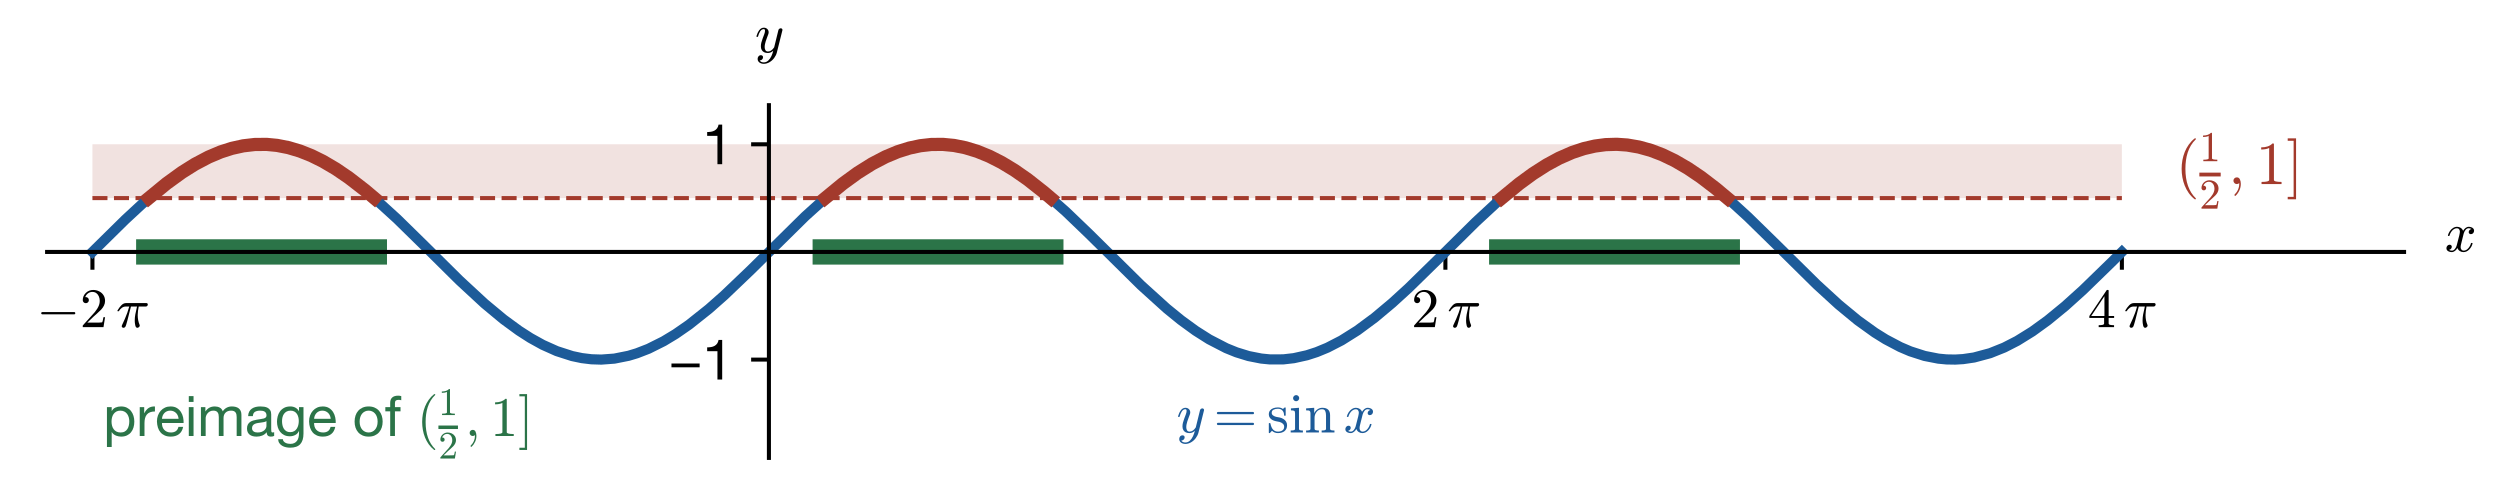
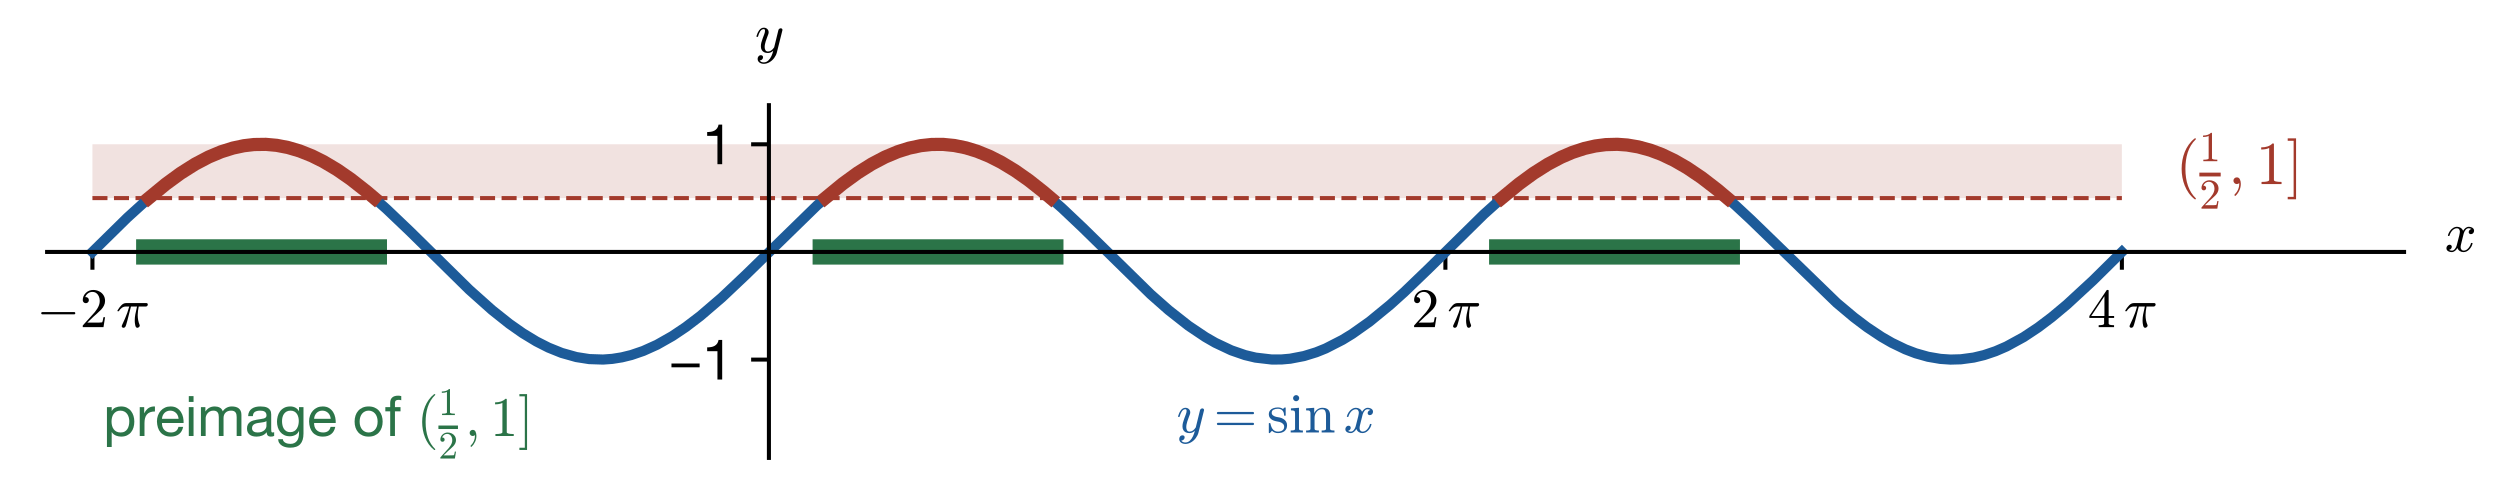
<svg xmlns="http://www.w3.org/2000/svg" xmlns:xlink="http://www.w3.org/1999/xlink" width="492.237pt" height="97.653pt" viewBox="0 0 492.237 97.653" version="1.1">
  <defs>
    <style type="text/css">*{stroke-linejoin: round; stroke-linecap: butt}</style>
  </defs>
  <g id="figure_1">
    <g id="patch_1">
      <path d="M 0 97.653  L 492.237 97.653  L 492.237 0  L 0 0  L 0 97.653  z " style="fill: none" />
    </g>
    <g id="axes_1">
      <g id="patch_2">
        <path d="M 9.276 90.158  L 473.347 90.158  L 473.347 20.711  L 9.276 20.711  L 9.276 90.158  z " style="fill: none" />
      </g>
      <g id="patch_3">
-         <path d="M 18.2 39.005  L 417.786 39.005  L 417.786 28.406  L 18.2 28.406  z " clip-path="url(#pe012f1b1fb)" style="fill: #a33a2c; opacity: 0.15" />
+         <path d="M 18.2 39.005  L 417.786 39.005  L 417.786 28.406  L 18.2 28.406  z " clip-path="url(#p0f7e127f84)" style="fill: #a33a2c; opacity: 0.15" />
      </g>
      <g id="matplotlib.axis_1">
        <g id="xtick_1">
          <g id="line2d_1">
            <defs>
-               <path id="me3ce6267ca" d="M 0 0  L 0 3.5  " style="stroke: #000000; stroke-width: 0.8" />
-             </defs>
-             <g>
-               <use xlink:href="#me3ce6267ca" x="18.2" y="49.605" style="stroke: #000000; stroke-width: 0.8" />
+               <path id="m90240d2b84" d="M 0 0  L 0 3.5  " style="stroke: #000000; stroke-width: 0.8" />
+             </defs>
+             <g>
+               <use xlink:href="#m90240d2b84" x="18.2" y="49.605" style="stroke: #000000; stroke-width: 0.8" />
            </g>
          </g>
          <g id="text_1">
            <g transform="translate(7.2 64.45951) scale(0.11 -0.11)">
              <defs>
                <path id="Cmsy10-a1" d="M 653 1472  Q 600 1472 565 1512  Q 531 1553 531 1600  Q 531 1647 565 1687  Q 600 1728 653 1728  L 4325 1728  Q 4375 1728 4408 1687  Q 4441 1647 4441 1600  Q 4441 1553 4408 1512  Q 4375 1472 4325 1472  L 653 1472  z " transform="scale(0.015625)" />
                <path id="Cmr10-32" d="M 319 0  L 319 172  Q 319 188 331 206  L 1325 1306  Q 1550 1550 1690 1715  Q 1831 1881 1968 2097  Q 2106 2313 2186 2536  Q 2266 2759 2266 3009  Q 2266 3272 2169 3511  Q 2072 3750 1880 3894  Q 1688 4038 1416 4038  Q 1138 4038 916 3870  Q 694 3703 603 3438  Q 628 3444 672 3444  Q 816 3444 917 3347  Q 1019 3250 1019 3097  Q 1019 2950 917 2848  Q 816 2747 672 2747  Q 522 2747 420 2851  Q 319 2956 319 3097  Q 319 3338 409 3548  Q 500 3759 670 3923  Q 841 4088 1055 4175  Q 1269 4263 1509 4263  Q 1875 4263 2190 4108  Q 2506 3953 2690 3670  Q 2875 3388 2875 3009  Q 2875 2731 2753 2481  Q 2631 2231 2440 2026  Q 2250 1822 1953 1562  Q 1656 1303 1563 1216  L 838 519  L 1453 519  Q 1906 519 2211 526  Q 2516 534 2534 550  Q 2609 631 2688 1141  L 2875 1141  L 2694 0  L 319 0  z " transform="scale(0.015625)" />
                <path id="Cmmi10-bc" d="M 647 109  Q 647 144 672 213  Q 850 584 1004 942  Q 1159 1300 1282 1639  Q 1406 1978 1509 2363  L 1100 2363  Q 866 2363 662 2216  Q 459 2069 325 1844  Q 313 1819 288 1819  L 213 1819  Q 153 1819 153 1881  Q 153 1894 166 1919  Q 375 2275 614 2517  Q 853 2759 1153 2759  L 3475 2759  Q 3541 2759 3587 2715  Q 3634 2672 3634 2597  Q 3634 2503 3567 2433  Q 3500 2363 3406 2363  L 2591 2363  Q 2488 1859 2478 1381  Q 2478 766 2694 269  Q 2713 231 2713 191  Q 2713 122 2672 62  Q 2631 3 2567 -34  Q 2503 -72 2431 -72  Q 2263 -72 2200 203  Q 2138 478 2138 738  Q 2138 1103 2200 1442  Q 2263 1781 2400 2363  L 1703 2363  Q 1197 313 1094 103  Q 1003 -72 844 -72  Q 766 -72 706 -20  Q 647 31 647 109  z " transform="scale(0.015625)" />
              </defs>
              <use xlink:href="#Cmsy10-a1" transform="translate(0 0.390625)" />
              <use xlink:href="#Cmr10-32" transform="translate(77.68555 0.390625)" />
              <use xlink:href="#Cmmi10-bc" transform="translate(142.318 0.390625)" />
            </g>
          </g>
        </g>
        <g id="xtick_2">
          <g id="line2d_2">
            <g>
-               <use xlink:href="#me3ce6267ca" x="151.395" y="49.605" style="stroke: #000000; stroke-width: 0.8" />
+               <use xlink:href="#m90240d2b84" x="151.395" y="49.605" style="stroke: #000000; stroke-width: 0.8" />
            </g>
          </g>
        </g>
        <g id="xtick_3">
          <g id="line2d_3">
            <g>
-               <use xlink:href="#me3ce6267ca" x="284.591" y="49.605" style="stroke: #000000; stroke-width: 0.8" />
+               <use xlink:href="#m90240d2b84" x="284.591" y="49.605" style="stroke: #000000; stroke-width: 0.8" />
            </g>
          </g>
          <g id="text_2">
            <g transform="translate(277.8805 64.45951) scale(0.11 -0.11)">
              <use xlink:href="#Cmr10-32" transform="translate(0 0.390625)" />
              <use xlink:href="#Cmmi10-bc" transform="translate(64.63245 0.390625)" />
            </g>
          </g>
        </g>
        <g id="xtick_4">
          <g id="line2d_4">
            <g>
-               <use xlink:href="#me3ce6267ca" x="417.786" y="49.605" style="stroke: #000000; stroke-width: 0.8" />
+               <use xlink:href="#m90240d2b84" x="417.786" y="49.605" style="stroke: #000000; stroke-width: 0.8" />
            </g>
          </g>
          <g id="text_3">
            <g transform="translate(411.0758 64.45951) scale(0.11 -0.11)">
              <defs>
                <path id="Cmr10-34" d="M 178 1056  L 178 1281  L 2156 4231  Q 2178 4263 2222 4263  L 2316 4263  Q 2388 4263 2388 4191  L 2388 1281  L 3016 1281  L 3016 1056  L 2388 1056  L 2388 428  Q 2388 297 2575 261  Q 2763 225 3009 225  L 3009 0  L 1247 0  L 1247 225  Q 1494 225 1681 261  Q 1869 297 1869 428  L 1869 1056  L 178 1056  z M 391 1281  L 1906 1281  L 1906 3547  L 391 1281  z " transform="scale(0.015625)" />
              </defs>
              <use xlink:href="#Cmr10-34" transform="translate(0 0.390625)" />
              <use xlink:href="#Cmmi10-bc" transform="translate(64.63245 0.390625)" />
            </g>
          </g>
        </g>
        <g id="text_4">
          <g transform="translate(481.3473 49.60482) scale(0.11 -0.11)">
            <defs>
              <path id="Cmmi10-78" d="M 500 184  Q 613 97 819 97  Q 1019 97 1172 289  Q 1325 481 1381 709  L 1672 1844  Q 1741 2153 1741 2266  Q 1741 2425 1652 2544  Q 1563 2663 1403 2663  Q 1200 2663 1022 2536  Q 844 2409 722 2214  Q 600 2019 550 1819  Q 538 1778 500 1778  L 422 1778  Q 372 1778 372 1838  L 372 1856  Q 434 2094 584 2320  Q 734 2547 951 2687  Q 1169 2828 1416 2828  Q 1650 2828 1839 2703  Q 2028 2578 2106 2363  Q 2216 2559 2386 2693  Q 2556 2828 2759 2828  Q 2897 2828 3040 2779  Q 3184 2731 3275 2631  Q 3366 2531 3366 2381  Q 3366 2219 3261 2101  Q 3156 1984 2994 1984  Q 2891 1984 2822 2050  Q 2753 2116 2753 2216  Q 2753 2350 2845 2451  Q 2938 2553 3066 2572  Q 2950 2663 2747 2663  Q 2541 2663 2389 2472  Q 2238 2281 2175 2047  L 1894 916  Q 1825 659 1825 494  Q 1825 331 1917 214  Q 2009 97 2163 97  Q 2463 97 2698 361  Q 2934 625 3009 941  Q 3022 978 3059 978  L 3138 978  Q 3163 978 3178 961  Q 3194 944 3194 922  Q 3194 916 3188 903  Q 3097 522 2806 225  Q 2516 -72 2150 -72  Q 1916 -72 1727 54  Q 1538 181 1459 397  Q 1359 209 1182 68  Q 1006 -72 806 -72  Q 669 -72 523 -23  Q 378 25 287 125  Q 197 225 197 378  Q 197 528 301 651  Q 406 775 563 775  Q 669 775 741 711  Q 813 647 813 544  Q 813 409 723 309  Q 634 209 500 184  z " transform="scale(0.015625)" />
            </defs>
            <use xlink:href="#Cmmi10-78" transform="translate(0 0.8125)" />
          </g>
        </g>
      </g>
      <g id="matplotlib.axis_2">
        <g id="ytick_1">
          <g id="line2d_5">
            <defs>
-               <path id="m7e2bcb11ca" d="M 0 0  L -3.5 0  " style="stroke: #000000; stroke-width: 0.8" />
-             </defs>
-             <g>
-               <use xlink:href="#m7e2bcb11ca" x="151.395" y="70.804" style="stroke: #000000; stroke-width: 0.8" />
+               <path id="m65bd7ff683" d="M 0 0  L -3.5 0  " style="stroke: #000000; stroke-width: 0.8" />
+             </defs>
+             <g>
+               <use xlink:href="#m65bd7ff683" x="151.395" y="70.804" style="stroke: #000000; stroke-width: 0.8" />
            </g>
          </g>
          <g id="text_5">
            <g transform="translate(131.6799 74.73085) scale(0.11 -0.11)">
              <defs>
                <path id="HelveticaNeue-2212" d="M 307 1837  L 307 1402  L 3533 1402  L 3533 1837  L 307 1837  z " transform="scale(0.015625)" />
                <path id="HelveticaNeue-31" d="M 2278 0  L 2278 4538  L 1862 4538  Q 1818 4282 1696 4115  Q 1574 3949 1398 3853  Q 1222 3757 1004 3721  Q 787 3686 557 3686  L 557 3251  L 1734 3251  L 1734 0  L 2278 0  z " transform="scale(0.015625)" />
              </defs>
              <use xlink:href="#HelveticaNeue-2212" />
              <use xlink:href="#HelveticaNeue-31" transform="translate(59.99999 0)" />
            </g>
          </g>
        </g>
        <g id="ytick_2">
          <g id="line2d_6">
            <g>
-               <use xlink:href="#m7e2bcb11ca" x="151.395" y="28.406" style="stroke: #000000; stroke-width: 0.8" />
+               <use xlink:href="#m65bd7ff683" x="151.395" y="28.406" style="stroke: #000000; stroke-width: 0.8" />
            </g>
          </g>
          <g id="text_6">
            <g transform="translate(138.2799 32.33348) scale(0.11 -0.11)">
              <use xlink:href="#HelveticaNeue-31" />
            </g>
          </g>
        </g>
        <g id="text_7">
          <g transform="translate(148.6453 10.40102) scale(0.11 -0.11)">
            <defs>
              <path id="Cmmi10-79" d="M 538 -916  Q 672 -1147 1006 -1147  Q 1309 -1147 1531 -934  Q 1753 -722 1889 -420  Q 2025 -119 2100 197  Q 1816 -72 1484 -72  Q 1231 -72 1053 15  Q 875 103 776 276  Q 678 450 678 697  Q 678 906 734 1126  Q 791 1347 892 1617  Q 994 1888 1069 2088  Q 1153 2322 1153 2472  Q 1153 2663 1013 2663  Q 759 2663 595 2402  Q 431 2141 353 1819  Q 341 1778 300 1778  L 225 1778  Q 172 1778 172 1838  L 172 1856  Q 275 2238 487 2533  Q 700 2828 1025 2828  Q 1253 2828 1411 2678  Q 1569 2528 1569 2297  Q 1569 2178 1516 2047  Q 1488 1969 1388 1706  Q 1288 1444 1234 1272  Q 1181 1100 1147 934  Q 1113 769 1113 603  Q 1113 391 1203 244  Q 1294 97 1491 97  Q 1888 97 2203 581  L 2688 2553  Q 2709 2638 2787 2698  Q 2866 2759 2956 2759  Q 3034 2759 3092 2709  Q 3150 2659 3150 2578  Q 3150 2541 3144 2528  L 2509 -19  Q 2425 -347 2200 -647  Q 1975 -947 1658 -1130  Q 1341 -1313 997 -1313  Q 831 -1313 668 -1248  Q 506 -1184 406 -1056  Q 306 -928 306 -756  Q 306 -581 409 -453  Q 513 -325 684 -325  Q 788 -325 858 -389  Q 928 -453 928 -556  Q 928 -703 818 -812  Q 709 -922 563 -922  Q 556 -919 550 -917  Q 544 -916 538 -916  z " transform="scale(0.015625)" />
            </defs>
            <use xlink:href="#Cmmi10-79" transform="translate(0 0.8125)" />
          </g>
        </g>
      </g>
      <g id="line2d_7">
-         <path d="M 18.2 39.005  L 417.786 39.005  " clip-path="url(#pe012f1b1fb)" style="fill: none; stroke-dasharray: 2.96,1.28; stroke-dashoffset: 0; stroke: #a33a2c; stroke-width: 0.8" />
+         <path d="M 18.2 39.005  L 417.786 39.005  " clip-path="url(#p0f7e127f84)" style="fill: none; stroke-dasharray: 2.96,1.28; stroke-dashoffset: 0; stroke: #a33a2c; stroke-width: 0.8" />
      </g>
      <g id="line2d_8">
-         <path d="M 18.2 49.605  L 24.642 43.262  L 27.972 40.175  L 32.618 36.273  L 36.246 33.661  L 38.748 32.127  L 41.67 30.644  L 44.395 29.585  L 46.35 29.028  L 48.338 28.641  L 50.769 28.419  L 53.332 28.485  L 55.888 28.859  L 57.493 29.248  L 60.199 30.166  L 63.066 31.485  L 66.657 33.599  L 69.512 35.61  L 73.556 38.883  L 78.175 43.09  L 83.577 48.385  L 90.464 55.204  L 95.405 59.775  L 99.148 62.884  L 102.174 65.099  L 104.44 66.555  L 106.871 67.9  L 109.633 69.136  L 112.659 70.11  L 114.57 70.511  L 116.458 70.74  L 118.391 70.801  L 120.968 70.609  L 123.759 70.052  L 125.4 69.558  L 127.689 68.67  L 130.665 67.185  L 133.012 65.769  L 135.681 63.919  L 139.562 60.833  L 142.562 58.185  L 147.803 53.18  L 158.542 42.592  L 162.899 38.658  L 166.556 35.704  L 169.944 33.334  L 173.218 31.437  L 175.945 30.186  L 178.097 29.424  L 181.046 28.719  L 183.874 28.422  L 186.4 28.475  L 188.429 28.734  L 190.675 29.244  L 193.602 30.25  L 196.463 31.59  L 199.244 33.206  L 202.776 35.662  L 205.751 38.032  L 209.879 41.688  L 214.409 46.038  L 224.675 56.177  L 229.719 60.742  L 232.53 63.029  L 235.406 65.124  L 238.077 66.817  L 241.444 68.557  L 243.449 69.369  L 245.843 70.107  L 248.342 70.599  L 250.048 70.767  L 252.684 70.758  L 254.748 70.522  L 257.327 69.95  L 259.246 69.329  L 261.369 68.453  L 264.136 67.03  L 267.252 65.074  L 270.671 62.545  L 274.124 59.651  L 277.318 56.736  L 283.817 50.378  L 290.588 43.687  L 294.832 39.757  L 298.327 36.809  L 300.989 34.794  L 304.223 32.661  L 306.165 31.566  L 308.697 30.368  L 310.901 29.548  L 313.242 28.913  L 315.904 28.499  L 318.18 28.408  L 320.426 28.558  L 323.124 29.049  L 325.792 29.862  L 328.503 31.008  L 331.119 32.402  L 334.345 34.479  L 337.456 36.813  L 340.54 39.399  L 344.147 42.693  L 349.947 48.365  L 357.702 56.017  L 362.038 59.987  L 365.794 63.082  L 369.149 65.493  L 371.275 66.818  L 374.141 68.329  L 376.131 69.178  L 378.933 70.08  L 381.659 70.615  L 383.265 70.768  L 384.973 70.798  L 386.522 70.706  L 388.682 70.39  L 391.839 69.541  L 394.613 68.431  L 397.177 67.117  L 400.171 65.261  L 403.164 63.094  L 406.617 60.264  L 410.113 57.111  L 415.937 51.451  L 417.786 49.605  L 417.786 49.605  " clip-path="url(#pe012f1b1fb)" style="fill: none; stroke: #1d5b99; stroke-width: 2; stroke-linecap: square" />
+         <path d="M 18.2 49.605  L 25.073 42.852  L 29.504 38.829  L 33.085 35.913  L 36.666 33.387  L 39.279 31.832  L 42.44 30.313  L 44.675 29.495  L 46.95 28.892  L 49.473 28.503  L 51.829 28.409  L 53.994 28.553  L 56.768 29.058  L 59.57 29.924  L 61.385 30.67  L 64.551 32.299  L 67.139 33.918  L 70.019 35.995  L 73.063 38.46  L 76.08 41.131  L 80.708 45.541  L 92.398 57.043  L 96.882 61.046  L 100.279 63.746  L 102.917 65.597  L 105.614 67.234  L 108.003 68.446  L 110.588 69.488  L 113.479 70.303  L 116.022 70.702  L 118.734 70.794  L 120.553 70.661  L 122.444 70.359  L 124.313 69.899  L 126.66 69.097  L 129.36 67.881  L 132.386 66.167  L 135.016 64.402  L 137.878 62.225  L 142.11 58.596  L 146.851 54.114  L 160.884 40.43  L 164.687 37.167  L 168.132 34.553  L 170.984 32.687  L 173.857 31.117  L 176.287 30.051  L 178.576 29.283  L 181.095 28.711  L 183.387 28.446  L 186.023 28.448  L 187.729 28.623  L 190.182 29.112  L 191.806 29.588  L 194.782 30.761  L 197.461 32.136  L 200.059 33.735  L 203.522 36.232  L 206.064 38.296  L 209.126 40.994  L 213.166 44.819  L 226.574 57.954  L 230.09 61.056  L 234.013 64.143  L 237.338 66.374  L 239.279 67.49  L 242.431 68.978  L 245.144 69.918  L 247.222 70.414  L 250.385 70.784  L 252.298 70.78  L 254.04 70.626  L 256.746 70.106  L 259.153 69.363  L 261.021 68.61  L 264.336 66.915  L 266.25 65.742  L 269.671 63.323  L 273.724 60.002  L 276.496 57.504  L 281.218 52.963  L 292.16 42.196  L 296.396 38.4  L 298.925 36.338  L 302.217 33.941  L 305.002 32.204  L 307.031 31.127  L 310.202 29.785  L 312.647 29.051  L 315.347 28.558  L 317.285 28.415  L 319.097 28.441  L 322.336 28.871  L 324.909 29.558  L 328.047 30.794  L 330.013 31.779  L 332.957 33.539  L 336.269 35.887  L 338.965 38.048  L 341.696 40.427  L 344.729 43.246  L 361.653 59.65  L 365.042 62.493  L 367.601 64.426  L 370.469 66.335  L 372.504 67.506  L 375.148 68.78  L 377.18 69.557  L 379.616 70.246  L 382.054 70.664  L 384.04 70.799  L 386.09 70.743  L 388.594 70.407  L 390.644 69.916  L 392.908 69.153  L 395.06 68.221  L 398.442 66.374  L 401.304 64.475  L 403.966 62.466  L 406.97 59.957  L 412.091 55.231  L 417.786 49.605  L 417.786 49.605  " clip-path="url(#p0f7e127f84)" style="fill: none; stroke: #1d5b99; stroke-width: 2; stroke-linecap: square" />
      </g>
      <g id="line2d_9">
-         <path d="M 29.3 49.605  L 73.698 49.605  " clip-path="url(#pe012f1b1fb)" style="fill: none; stroke: #2b7448; stroke-width: 5; stroke-linecap: square" />
+         <path d="M 29.3 49.605  L 73.698 49.605  " clip-path="url(#p0f7e127f84)" style="fill: none; stroke: #2b7448; stroke-width: 5; stroke-linecap: square" />
      </g>
      <g id="line2d_10">
-         <path d="M 29.3 39.005  L 32.793 36.138  L 35.823 33.943  L 38.381 32.337  L 41.076 30.917  L 43.456 29.914  L 45.647 29.209  L 47.892 28.712  L 50.19 28.447  L 52.516 28.431  L 54.548 28.625  L 56.793 29.064  L 59.081 29.748  L 61.315 30.639  L 63.553 31.742  L 66.145 33.268  L 68.682 34.997  L 71.821 37.424  L 73.698 39.005  L 73.698 39.005  " clip-path="url(#pe012f1b1fb)" style="fill: none; stroke: #a33a2c; stroke-width: 2.6; stroke-linecap: square" />
+         <path d="M 29.3 39.005  L 32.631 36.263  L 35.542 34.134  L 38.414 32.318  L 41.091 30.91  L 43.535 29.885  L 45.87 29.149  L 48.015 28.692  L 50.024 28.457  L 52.34 28.423  L 54.484 28.616  L 56.702 29.042  L 59.019 29.726  L 61.424 30.687  L 63.654 31.797  L 66.384 33.421  L 69.063 35.276  L 72.204 37.739  L 73.698 39.005  L 73.698 39.005  " clip-path="url(#p0f7e127f84)" style="fill: none; stroke: #a33a2c; stroke-width: 2.6; stroke-linecap: square" />
      </g>
      <g id="line2d_11">
-         <path d="M 162.495 49.605  L 206.893 49.605  " clip-path="url(#pe012f1b1fb)" style="fill: none; stroke: #2b7448; stroke-width: 5; stroke-linecap: square" />
+         <path d="M 162.495 49.605  L 206.893 49.605  " clip-path="url(#p0f7e127f84)" style="fill: none; stroke: #2b7448; stroke-width: 5; stroke-linecap: square" />
      </g>
      <g id="line2d_12">
-         <path d="M 162.495 39.005  L 165.943 36.172  L 168.874 34.04  L 171.712 32.259  L 174.36 30.876  L 176.759 29.874  L 179.06 29.15  L 181.208 28.692  L 183.37 28.447  L 185.646 28.428  L 187.849 28.64  L 190.11 29.094  L 192.425 29.8  L 194.824 30.781  L 197.223 32.002  L 199.707 33.504  L 202.324 35.324  L 205.581 37.89  L 206.893 39.005  L 206.893 39.005  " clip-path="url(#pe012f1b1fb)" style="fill: none; stroke: #a33a2c; stroke-width: 2.6; stroke-linecap: square" />
+         <path d="M 162.495 39.005  L 165.919 36.191  L 168.876 34.039  L 171.619 32.312  L 174.241 30.932  L 176.752 29.877  L 178.989 29.169  L 181.294 28.678  L 183.457 28.442  L 185.693 28.43  L 187.909 28.65  L 190.186 29.113  L 192.391 29.788  L 194.853 30.794  L 197.156 31.965  L 199.851 33.598  L 202.568 35.505  L 205.448 37.78  L 206.893 39.005  L 206.893 39.005  " clip-path="url(#p0f7e127f84)" style="fill: none; stroke: #a33a2c; stroke-width: 2.6; stroke-linecap: square" />
      </g>
      <g id="line2d_13">
-         <path d="M 295.69 49.605  L 340.089 49.605  " clip-path="url(#pe012f1b1fb)" style="fill: none; stroke: #2b7448; stroke-width: 5; stroke-linecap: square" />
+         <path d="M 295.69 49.605  L 340.089 49.605  " clip-path="url(#p0f7e127f84)" style="fill: none; stroke: #2b7448; stroke-width: 5; stroke-linecap: square" />
      </g>
      <g id="line2d_14">
-         <path d="M 295.69 39.005  L 299.104 36.199  L 301.827 34.206  L 304.535 32.475  L 306.984 31.15  L 309.57 30.018  L 311.846 29.262  L 314.021 28.758  L 316.138 28.478  L 318.32 28.411  L 320.384 28.553  L 322.691 28.948  L 325.044 29.602  L 327.302 30.462  L 329.731 31.628  L 332.344 33.146  L 334.885 34.862  L 337.781 37.074  L 340.089 39.005  L 340.089 39.005  " clip-path="url(#pe012f1b1fb)" style="fill: none; stroke: #a33a2c; stroke-width: 2.6; stroke-linecap: square" />
+         <path d="M 295.69 39.005  L 299.042 36.247  L 301.906 34.151  L 304.743 32.353  L 307.371 30.963  L 309.57 30.018  L 311.968 29.228  L 314.106 28.743  L 316.162 28.476  L 318.453 28.414  L 320.381 28.552  L 322.576 28.922  L 324.965 29.576  L 327.185 30.412  L 329.65 31.586  L 332.169 33.037  L 335.047 34.979  L 338.08 37.316  L 340.089 39.005  L 340.089 39.005  " clip-path="url(#p0f7e127f84)" style="fill: none; stroke: #a33a2c; stroke-width: 2.6; stroke-linecap: square" />
      </g>
      <g id="patch_4">
        <path d="M 151.395 90.158  L 151.395 20.711  " style="fill: none; stroke: #000000; stroke-width: 0.8; stroke-linejoin: miter; stroke-linecap: square" />
      </g>
      <g id="patch_5">
        <path d="M 9.276 49.605  L 473.347 49.605  " style="fill: none; stroke: #000000; stroke-width: 0.8; stroke-linejoin: miter; stroke-linecap: square" />
      </g>
      <g id="text_8">
        <g style="fill: #a33a2c" transform="translate(428.3851 36.34581) scale(0.12 -0.12)">
          <defs>
            <path id="Cmr10-28" d="M 1984 -1588  Q 1628 -1306 1370 -942  Q 1113 -578 948 -165  Q 784 247 703 697  Q 622 1147 622 1600  Q 622 2059 703 2509  Q 784 2959 951 3375  Q 1119 3791 1378 4153  Q 1638 4516 1984 4788  Q 1984 4800 2016 4800  L 2075 4800  Q 2094 4800 2109 4783  Q 2125 4766 2125 4744  Q 2125 4716 2113 4703  Q 1800 4397 1592 4047  Q 1384 3697 1257 3301  Q 1131 2906 1075 2482  Q 1019 2059 1019 1600  Q 1019 -434 2106 -1491  Q 2125 -1509 2125 -1544  Q 2125 -1559 2108 -1579  Q 2091 -1600 2075 -1600  L 2016 -1600  Q 1984 -1600 1984 -1588  z " transform="scale(0.015625)" />
            <path id="Cmr10-31" d="M 594 0  L 594 225  Q 1394 225 1394 428  L 1394 3788  Q 1063 3628 556 3628  L 556 3853  Q 1341 3853 1741 4263  L 1831 4263  Q 1853 4263 1873 4245  Q 1894 4228 1894 4206  L 1894 428  Q 1894 225 2694 225  L 2694 0  L 594 0  z " transform="scale(0.015625)" />
            <path id="Cmmi10-3b" d="M 634 -1153  Q 634 -1125 659 -1100  Q 891 -878 1019 -587  Q 1147 -297 1147 25  L 1147 103  Q 1044 0 891 0  Q 744 0 641 103  Q 538 206 538 353  Q 538 503 641 603  Q 744 703 891 703  Q 1119 703 1216 492  Q 1313 281 1313 25  Q 1313 -331 1170 -651  Q 1028 -972 769 -1228  Q 744 -1241 728 -1241  Q 697 -1241 665 -1212  Q 634 -1184 634 -1153  z " transform="scale(0.015625)" />
            <path id="Cmr10-5d" d="M 141 -1600  L 141 -1344  L 763 -1344  L 763 4544  L 141 4544  L 141 4800  L 1019 4800  L 1019 -1600  L 141 -1600  z " transform="scale(0.015625)" />
          </defs>
          <use xlink:href="#Cmr10-28" transform="translate(0 0.873437)" />
          <use xlink:href="#Cmr10-31" transform="translate(38.81836 38.37344) scale(0.7)" />
          <use xlink:href="#Cmr10-32" transform="translate(38.81836 -39.50312) scale(0.7)" />
          <use xlink:href="#Cmmi10-3b" transform="translate(86.31836 0.873437)" />
          <use xlink:href="#Cmr10-31" transform="translate(131.5625 0.873437)" />
          <use xlink:href="#Cmr10-5d" transform="translate(181.5625 0.873437)" />
          <path d="M 38.818 13.373  L 38.818 19.623  L 73.818 19.623  L 73.818 13.373  L 38.818 13.373  z " />
        </g>
      </g>
      <g id="text_9">
        <g style="fill: #2b7448" transform="translate(20.31987 85.94271) scale(0.11 -0.11)">
          <defs>
            <path id="HelveticaNeue-70" d="M 429 3309  L 429 -1261  L 973 -1261  L 973 442  L 986 442  Q 1075 294 1206 195  Q 1338 96 1485 38  Q 1632 -19 1782 -44  Q 1933 -70 2054 -70  Q 2432 -70 2717 64  Q 3002 198 3190 432  Q 3379 666 3472 979  Q 3565 1293 3565 1645  Q 3565 1997 3469 2310  Q 3373 2624 3184 2864  Q 2995 3104 2710 3245  Q 2426 3386 2042 3386  Q 1696 3386 1408 3261  Q 1120 3136 986 2861  L 973 2861  L 973 3309  L 429 3309  z M 2989 1683  Q 2989 1440 2937 1209  Q 2886 979 2771 800  Q 2656 621 2467 512  Q 2278 403 1997 403  Q 1715 403 1516 508  Q 1318 614 1193 787  Q 1069 960 1011 1187  Q 954 1414 954 1658  Q 954 1888 1008 2112  Q 1062 2336 1184 2512  Q 1306 2688 1498 2797  Q 1690 2906 1965 2906  Q 2227 2906 2422 2803  Q 2618 2701 2742 2528  Q 2867 2355 2928 2134  Q 2989 1914 2989 1683  z " transform="scale(0.015625)" />
            <path id="HelveticaNeue-72" d="M 390 3309  L 390 0  L 934 0  L 934 1472  Q 934 1792 998 2038  Q 1062 2285 1203 2457  Q 1344 2630 1574 2720  Q 1805 2810 2131 2810  L 2131 3386  Q 1690 3398 1402 3206  Q 1114 3014 915 2611  L 902 2611  L 902 3309  L 390 3309  z " transform="scale(0.015625)" />
            <path id="HelveticaNeue-65" d="M 2707 1971  L 806 1971  Q 819 2163 889 2332  Q 960 2502 1081 2630  Q 1203 2758 1372 2832  Q 1542 2906 1754 2906  Q 1958 2906 2128 2832  Q 2298 2758 2422 2633  Q 2547 2509 2620 2336  Q 2694 2163 2707 1971  z M 3232 1050  L 2694 1050  Q 2624 723 2403 563  Q 2182 403 1837 403  Q 1568 403 1369 492  Q 1171 582 1043 732  Q 915 883 857 1078  Q 800 1274 806 1491  L 3283 1491  Q 3296 1792 3229 2125  Q 3162 2458 2986 2739  Q 2810 3021 2518 3203  Q 2227 3386 1786 3386  Q 1446 3386 1161 3258  Q 877 3130 669 2899  Q 461 2669 345 2355  Q 230 2042 230 1664  Q 243 1286 342 966  Q 442 646 640 416  Q 838 186 1129 58  Q 1421 -70 1818 -70  Q 2381 -70 2752 211  Q 3123 493 3232 1050  z " transform="scale(0.015625)" />
            <path id="HelveticaNeue-69" d="M 986 3904  L 986 4570  L 442 4570  L 442 3904  L 986 3904  z M 442 3309  L 442 0  L 986 0  L 986 3309  L 442 3309  z " transform="scale(0.015625)" />
            <path id="HelveticaNeue-6d" d="M 410 3309  L 410 0  L 954 0  L 954 2061  Q 954 2157 1002 2301  Q 1050 2445 1155 2579  Q 1261 2714 1430 2810  Q 1600 2906 1837 2906  Q 2022 2906 2140 2851  Q 2259 2797 2329 2697  Q 2400 2598 2429 2464  Q 2458 2330 2458 2170  L 2458 0  L 3002 0  L 3002 2061  Q 3002 2445 3232 2675  Q 3462 2906 3866 2906  Q 4064 2906 4189 2848  Q 4314 2790 4384 2691  Q 4454 2592 4480 2457  Q 4506 2323 4506 2170  L 4506 0  L 5050 0  L 5050 2426  Q 5050 2682 4970 2864  Q 4890 3046 4746 3161  Q 4602 3277 4400 3331  Q 4198 3386 3949 3386  Q 3622 3386 3350 3238  Q 3078 3091 2912 2822  Q 2810 3130 2560 3258  Q 2310 3386 2003 3386  Q 1306 3386 934 2822  L 922 2822  L 922 3309  L 410 3309  z " transform="scale(0.015625)" />
            <path id="HelveticaNeue-61" d="M 3341 13  Q 3200 -70 2950 -70  Q 2739 -70 2614 48  Q 2490 166 2490 435  Q 2266 166 1968 48  Q 1670 -70 1325 -70  Q 1101 -70 899 -19  Q 698 32 550 141  Q 403 250 316 426  Q 230 602 230 851  Q 230 1133 326 1312  Q 422 1491 579 1603  Q 736 1715 937 1772  Q 1139 1830 1350 1869  Q 1574 1914 1776 1936  Q 1978 1958 2131 2000  Q 2285 2042 2374 2122  Q 2464 2202 2464 2355  Q 2464 2534 2397 2643  Q 2330 2752 2224 2809  Q 2118 2867 1987 2886  Q 1856 2906 1728 2906  Q 1382 2906 1152 2774  Q 922 2643 902 2278  L 358 2278  Q 371 2586 486 2797  Q 602 3008 794 3139  Q 986 3270 1232 3328  Q 1478 3386 1760 3386  Q 1984 3386 2205 3354  Q 2426 3322 2605 3222  Q 2784 3123 2893 2944  Q 3002 2765 3002 2477  L 3002 774  Q 3002 582 3024 492  Q 3046 403 3174 403  Q 3245 403 3341 435  L 3341 13  z M 2458 1709  Q 2355 1632 2188 1597  Q 2022 1562 1840 1539  Q 1658 1517 1472 1488  Q 1286 1459 1139 1395  Q 992 1331 899 1212  Q 806 1094 806 890  Q 806 755 860 662  Q 915 570 1001 512  Q 1088 454 1203 428  Q 1318 403 1446 403  Q 1715 403 1907 476  Q 2099 550 2220 662  Q 2342 774 2400 905  Q 2458 1037 2458 1152  L 2458 1709  z " transform="scale(0.015625)" />
            <path id="HelveticaNeue-67" d="M 3264 282  L 3264 3309  L 2752 3309  L 2752 2835  L 2746 2835  Q 2598 3110 2336 3248  Q 2074 3386 1760 3386  Q 1331 3386 1036 3222  Q 742 3059 563 2806  Q 384 2554 307 2243  Q 230 1933 230 1638  Q 230 1299 323 995  Q 416 691 601 464  Q 787 237 1062 102  Q 1338 -32 1709 -32  Q 2029 -32 2313 112  Q 2598 256 2739 563  L 2752 563  L 2752 346  Q 2752 70 2697 -160  Q 2643 -390 2521 -553  Q 2400 -717 2214 -809  Q 2029 -902 1760 -902  Q 1626 -902 1478 -873  Q 1331 -845 1206 -781  Q 1082 -717 995 -614  Q 909 -512 902 -365  L 358 -365  Q 371 -634 499 -819  Q 627 -1005 822 -1120  Q 1018 -1235 1258 -1286  Q 1498 -1338 1728 -1338  Q 2522 -1338 2893 -934  Q 3264 -531 3264 282  z M 1741 442  Q 1472 442 1293 554  Q 1114 666 1005 848  Q 896 1030 851 1254  Q 806 1478 806 1702  Q 806 1939 860 2156  Q 915 2374 1033 2540  Q 1152 2707 1337 2806  Q 1523 2906 1786 2906  Q 2042 2906 2221 2803  Q 2400 2701 2512 2531  Q 2624 2362 2675 2150  Q 2726 1939 2726 1722  Q 2726 1491 2672 1260  Q 2618 1030 2502 848  Q 2387 666 2198 554  Q 2010 442 1741 442  z " transform="scale(0.015625)" />
            <path id="HelveticaNeue-20" transform="scale(0.015625)" />
            <path id="HelveticaNeue-6f" d="M 806 1651  Q 806 1952 886 2185  Q 966 2419 1107 2579  Q 1248 2739 1437 2822  Q 1626 2906 1837 2906  Q 2048 2906 2237 2822  Q 2426 2739 2566 2579  Q 2707 2419 2787 2185  Q 2867 1952 2867 1651  Q 2867 1350 2787 1116  Q 2707 883 2566 726  Q 2426 570 2237 486  Q 2048 403 1837 403  Q 1626 403 1437 486  Q 1248 570 1107 726  Q 966 883 886 1116  Q 806 1350 806 1651  z M 230 1651  Q 230 1286 332 972  Q 435 659 640 425  Q 845 192 1145 61  Q 1446 -70 1837 -70  Q 2234 -70 2531 61  Q 2829 192 3033 425  Q 3238 659 3340 972  Q 3443 1286 3443 1651  Q 3443 2016 3340 2333  Q 3238 2650 3033 2883  Q 2829 3117 2531 3251  Q 2234 3386 1837 3386  Q 1446 3386 1145 3251  Q 845 3117 640 2883  Q 435 2650 332 2333  Q 230 2016 230 1651  z " transform="scale(0.015625)" />
            <path id="HelveticaNeue-66" d="M 634 2829  L 634 0  L 1178 0  L 1178 2829  L 1818 2829  L 1818 3309  L 1178 3309  L 1178 3770  Q 1178 3987 1286 4064  Q 1395 4141 1594 4141  Q 1664 4141 1747 4131  Q 1830 4122 1901 4096  L 1901 4570  Q 1824 4595 1725 4608  Q 1626 4621 1549 4621  Q 1101 4621 867 4413  Q 634 4205 634 3802  L 634 3309  L 77 3309  L 77 2829  L 634 2829  z " transform="scale(0.015625)" />
          </defs>
          <use xlink:href="#HelveticaNeue-70" transform="translate(0 0.873437)" />
          <use xlink:href="#HelveticaNeue-72" transform="translate(59.29999 0.873437)" />
          <use xlink:href="#HelveticaNeue-65" transform="translate(92.59998 0.873437)" />
          <use xlink:href="#HelveticaNeue-69" transform="translate(146.3 0.873437)" />
          <use xlink:href="#HelveticaNeue-6d" transform="translate(168.5 0.873437)" />
          <use xlink:href="#HelveticaNeue-61" transform="translate(253.8 0.873437)" />
          <use xlink:href="#HelveticaNeue-67" transform="translate(307.5 0.873437)" />
          <use xlink:href="#HelveticaNeue-65" transform="translate(364.8999 0.873437)" />
          <use xlink:href="#HelveticaNeue-20" transform="translate(418.5999 0.873437)" />
          <use xlink:href="#HelveticaNeue-6f" transform="translate(446.3999 0.873437)" />
          <use xlink:href="#HelveticaNeue-66" transform="translate(503.7999 0.873437)" />
          <use xlink:href="#HelveticaNeue-20" transform="translate(533.3999 0.873437)" />
          <use xlink:href="#Cmr10-28" transform="translate(561.1999 0.873437)" />
          <use xlink:href="#Cmr10-31" transform="translate(600.0183 38.37344) scale(0.7)" />
          <use xlink:href="#Cmr10-32" transform="translate(600.0183 -39.50312) scale(0.7)" />
          <use xlink:href="#Cmmi10-3b" transform="translate(647.5183 0.873437)" />
          <use xlink:href="#Cmr10-31" transform="translate(692.7624 0.873437)" />
          <use xlink:href="#Cmr10-5d" transform="translate(742.7624 0.873437)" />
          <path d="M 600.018 13.373  L 600.018 19.623  L 635.018 19.623  L 635.018 13.373  L 600.018 13.373  z " />
        </g>
      </g>
      <g id="text_10">
        <g style="fill: #1d5b99" transform="translate(231.6567 85.16379) scale(0.11 -0.11)">
          <defs>
            <path id="Cmr10-3d" d="M 481 850  Q 428 850 393 890  Q 359 931 359 978  Q 359 1031 393 1068  Q 428 1106 481 1106  L 4500 1106  Q 4547 1106 4581 1068  Q 4616 1031 4616 978  Q 4616 931 4581 890  Q 4547 850 4500 850  L 481 850  z M 481 2094  Q 428 2094 393 2131  Q 359 2169 359 2222  Q 359 2269 393 2309  Q 428 2350 481 2350  L 4500 2350  Q 4547 2350 4581 2309  Q 4616 2269 4616 2222  Q 4616 2169 4581 2131  Q 4547 2094 4500 2094  L 481 2094  z " transform="scale(0.015625)" />
            <path id="Cmr10-73" d="M 213 -19  L 213 1025  Q 213 1075 269 1075  L 347 1075  Q 384 1075 397 1025  Q 575 97 1259 97  Q 1563 97 1767 234  Q 1972 372 1972 659  Q 1972 866 1812 1011  Q 1653 1156 1434 1209  L 1006 1294  Q 791 1341 614 1437  Q 438 1534 325 1695  Q 213 1856 213 2069  Q 213 2350 361 2529  Q 509 2709 746 2789  Q 984 2869 1259 2869  Q 1588 2869 1831 2694  L 2016 2853  Q 2016 2869 2047 2869  L 2094 2869  Q 2113 2869 2128 2851  Q 2144 2834 2144 2816  L 2144 1978  Q 2144 1919 2094 1919  L 2016 1919  Q 1959 1919 1959 1978  Q 1959 2313 1773 2516  Q 1588 2719 1253 2719  Q 966 2719 755 2612  Q 544 2506 544 2247  Q 544 2069 695 1955  Q 847 1841 1050 1791  L 1484 1709  Q 1703 1659 1892 1540  Q 2081 1422 2192 1240  Q 2303 1059 2303 831  Q 2303 600 2223 429  Q 2144 259 2001 146  Q 1859 34 1665 -19  Q 1472 -72 1259 -72  Q 859 -72 575 197  L 341 -56  Q 341 -72 306 -72  L 269 -72  Q 213 -72 213 -19  z " transform="scale(0.015625)" />
            <path id="Cmr10-69" d="M 197 0  L 197 225  Q 416 225 556 259  Q 697 294 697 428  L 697 2175  Q 697 2422 601 2478  Q 506 2534 225 2534  L 225 2759  L 1147 2828  L 1147 428  Q 1147 294 1269 259  Q 1391 225 1594 225  L 1594 0  L 197 0  z M 469 3928  Q 469 4069 575 4175  Q 681 4281 819 4281  Q 909 4281 993 4234  Q 1078 4188 1125 4103  Q 1172 4019 1172 3928  Q 1172 3791 1065 3684  Q 959 3578 819 3578  Q 681 3578 575 3684  Q 469 3791 469 3928  z " transform="scale(0.015625)" />
            <path id="Cmr10-6e" d="M 191 0  L 191 225  Q 409 225 550 259  Q 691 294 691 428  L 691 2175  Q 691 2347 639 2423  Q 588 2500 491 2517  Q 394 2534 191 2534  L 191 2759  L 1119 2828  L 1119 2203  Q 1247 2478 1498 2653  Q 1750 2828 2047 2828  Q 2491 2828 2714 2615  Q 2938 2403 2938 1966  L 2938 428  Q 2938 294 3078 259  Q 3219 225 3438 225  L 3438 0  L 1972 0  L 1972 225  Q 2191 225 2331 259  Q 2472 294 2472 428  L 2472 1947  Q 2472 2259 2381 2461  Q 2291 2663 2009 2663  Q 1638 2663 1398 2366  Q 1159 2069 1159 1691  L 1159 428  Q 1159 294 1300 259  Q 1441 225 1656 225  L 1656 0  L 191 0  z " transform="scale(0.015625)" />
          </defs>
          <use xlink:href="#Cmmi10-79" transform="translate(0 0.109375)" />
          <use xlink:href="#Cmr10-3d" transform="translate(66.58203 0.109375)" />
          <use xlink:href="#Cmr10-73" transform="translate(161.8262 0.109375)" />
          <use xlink:href="#Cmr10-69" transform="translate(201.2305 0.109375)" />
          <use xlink:href="#Cmr10-6e" transform="translate(228.916 0.109375)" />
          <use xlink:href="#Cmmi10-78" transform="translate(299.066 0.109375)" />
        </g>
      </g>
    </g>
  </g>
  <defs>
-     <clipPath id="pe012f1b1fb">
+     <clipPath id="p0f7e127f84">
      <rect x="9.276" y="20.711" width="464.072" height="69.447" />
    </clipPath>
  </defs>
</svg>
